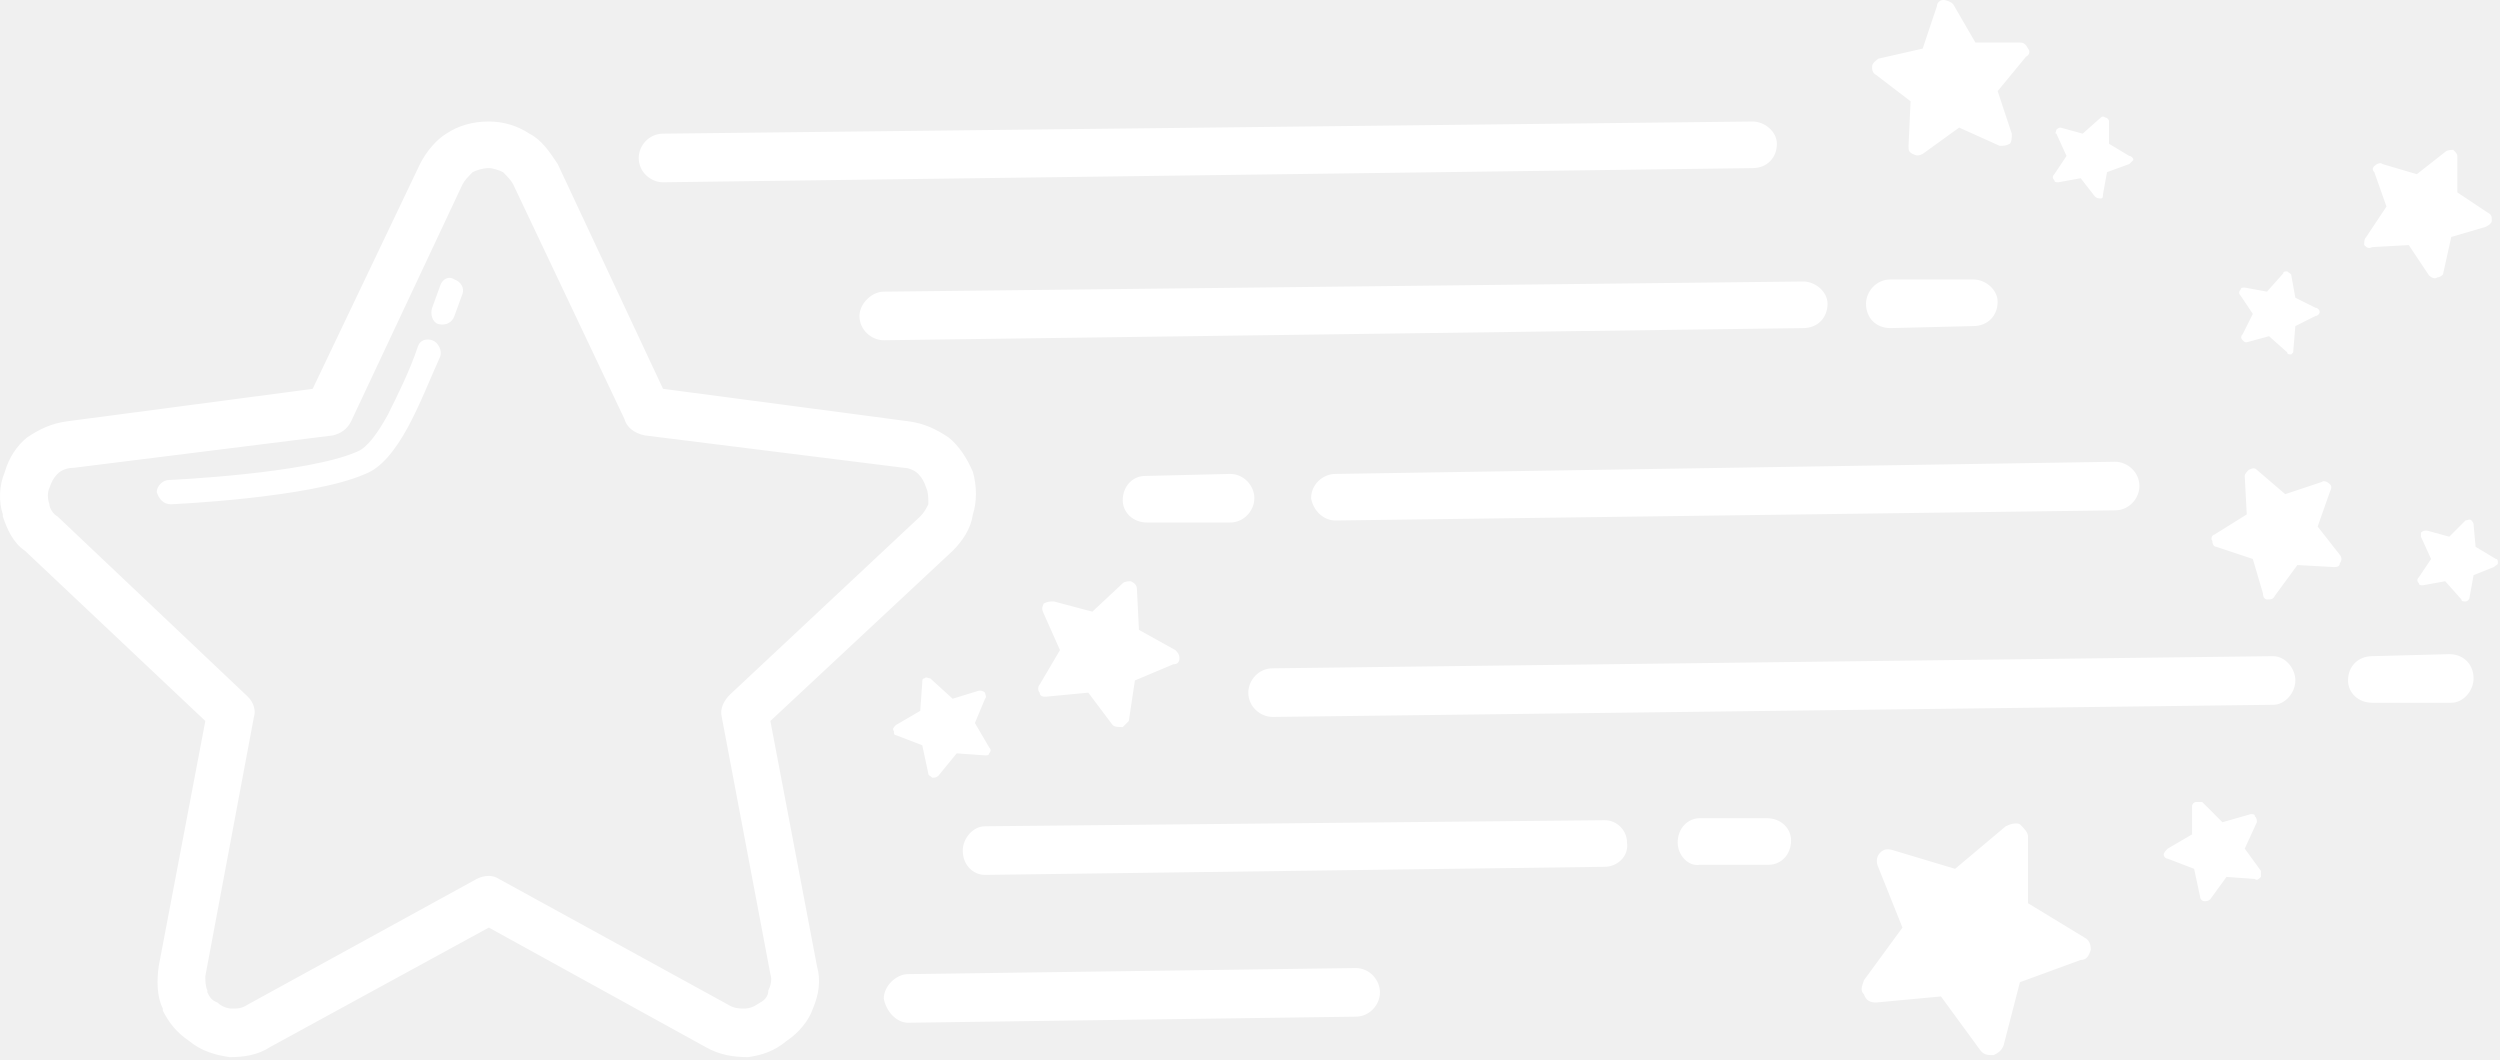
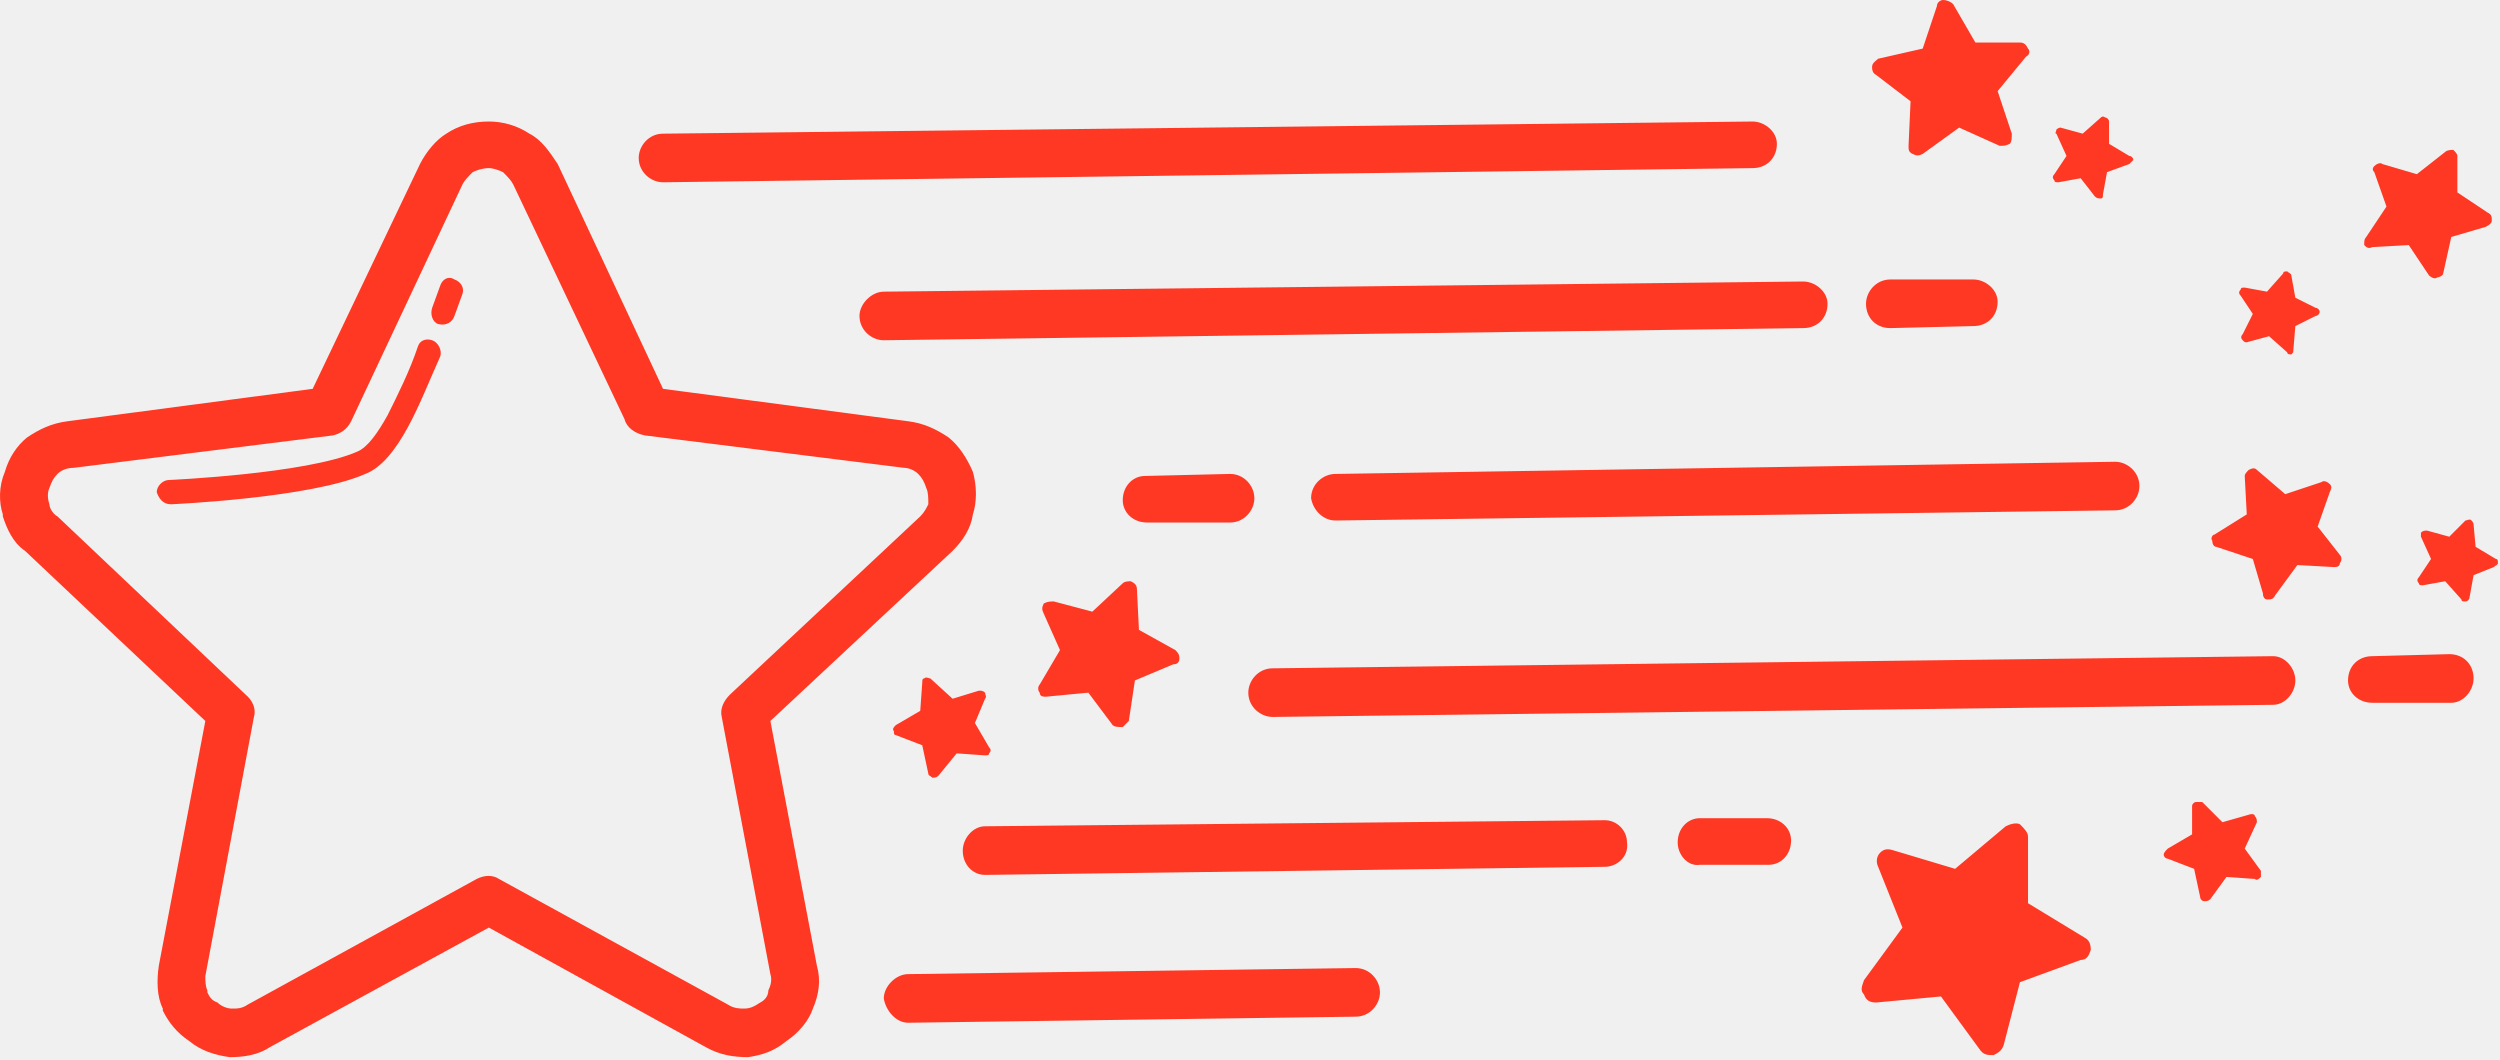
<svg xmlns="http://www.w3.org/2000/svg" width="526px" height="223px" viewBox="0 0 526 223" version="1.1">
  <defs />
  <g id="Page-1" stroke="none" stroke-width="1" fill="none" fill-rule="evenodd">
-     <g id="star" fill="#FFFFFF" fill-rule="nonzero">
-       <path d="M65.785,81.812 L88.366,34.513 C89.651,31.958 91.78,29.396 93.907,28.12 C96.469,26.417 99.45,25.565 102.854,25.565 C105.842,25.565 108.822,26.417 111.383,28.12 C113.938,29.397 115.641,31.958 117.344,34.513 L139.502,81.812 L191.066,88.63 C194.471,89.056 197.025,90.333 199.58,92.035 C201.715,93.746 203.418,96.3 204.695,99.287 C205.547,102.267 205.547,105.672 204.695,108.227 C204.269,111.215 202.566,113.776 200.431,115.905 L162.087,151.694 L171.886,203.25 C172.737,206.229 172.311,209.225 171.034,212.204 C170.182,214.759 168.046,217.314 165.493,219.016 C162.938,221.145 160.383,221.996 157.395,222.422 C154.417,222.422 151.428,221.996 148.448,220.293 L102.852,195.161 L56.832,220.293 C54.277,221.996 51.296,222.422 48.316,222.422 C45.33,221.996 42.35,221.145 39.787,219.016 C37.234,217.314 35.531,215.185 34.254,212.63 L34.254,212.204 C32.976,209.65 32.976,206.229 33.402,203.25 L43.201,151.694 L5.275,115.905 C2.72,114.202 1.443,111.215 0.593,108.653 L0.593,108.227 C-0.258,105.673 -0.258,102.267 1.019,99.287 C1.869,96.3 3.572,93.746 5.701,92.035 C8.255,90.333 10.816,89.056 14.222,88.63 L65.785,81.812 Z M229.832,128.692 L236.224,122.72 C236.65,122.294 237.501,122.294 237.927,122.294 C238.784,122.72 239.21,123.145 239.21,123.996 L239.636,132.525 L247.3,136.782 C247.726,137.208 248.15,137.634 248.15,138.485 C248.15,139.336 247.727,139.762 246.875,139.762 L238.785,143.167 L237.502,151.696 L236.225,152.973 C235.373,152.973 234.522,152.973 234.096,152.547 L228.981,145.735 L220.032,146.587 C219.609,146.587 218.757,146.587 218.757,145.735 C218.331,145.309 218.331,144.457 218.757,144.017 L223.021,136.78 L219.609,129.118 C219.183,128.251 219.183,127.84 219.609,126.974 C220.459,126.548 220.884,126.548 221.736,126.548 L229.832,128.692 Z M193.617,149.566 L194.044,143.608 C194.044,143.168 194.044,142.742 194.47,142.742 C194.895,142.317 195.321,142.742 195.747,142.742 L200.431,147.014 L205.972,145.311 C206.398,145.311 206.831,145.311 207.257,145.737 C207.257,146.162 207.683,146.588 207.257,147.014 L205.12,152.122 L208.108,157.23 C208.534,157.655 208.534,158.081 208.108,158.507 C208.108,158.933 207.682,158.933 207.256,158.933 L201.287,158.507 L197.449,163.204 C197.024,163.63 196.598,163.63 196.172,163.63 C195.746,163.204 195.32,163.204 195.32,162.778 L194.043,156.803 L188.502,154.675 C188.076,154.675 188.076,154.249 188.076,153.823 C187.65,153.398 188.076,152.972 188.502,152.546 L193.617,149.566 Z M461.217,175.55 L461.216,175.55 L461.216,169.59 C461.216,169.164 461.643,168.738 462.068,168.738 L463.345,168.738 L467.601,172.996 L473.568,171.293 C473.994,171.293 474.42,171.293 474.42,171.719 C474.846,172.144 474.846,172.57 474.846,172.996 L472.293,178.545 L475.697,183.228 L475.697,184.505 C475.272,184.931 474.846,185.357 474.42,184.931 L468.453,184.505 L465.047,189.188 C464.622,189.614 464.196,189.614 463.77,189.614 C463.346,189.614 462.92,189.188 462.92,188.762 L461.643,182.802 L456.1,180.673 C455.674,180.673 455.248,180.247 455.248,179.822 C455.248,179.397 455.674,178.971 456.1,178.545 L461.217,175.55 Z M482.941,62.64 L487.207,64.768 C487.633,64.768 488.059,65.194 488.059,65.62 C488.059,66.046 487.633,66.472 487.207,66.472 L482.941,68.608 L482.517,73.716 C482.517,74.142 482.517,74.142 482.091,74.568 C481.665,74.568 481.239,74.568 481.239,74.142 L477.407,70.737 L472.718,72.014 C472.292,72.014 472.292,72.014 471.866,71.588 C471.44,71.162 471.44,70.736 471.866,70.311 L473.993,66.046 L471.44,62.215 C471.006,61.789 471.006,61.363 471.44,60.93 C471.44,60.504 471.866,60.504 472.292,60.504 L476.974,61.363 L480.388,57.524 C480.388,57.098 480.814,57.098 481.24,57.098 C481.666,57.524 482.092,57.524 482.092,57.95 L482.941,62.64 Z M511.494,117.608 L509.365,112.923 L509.365,112.071 C509.79,111.631 510.216,111.631 510.642,111.631 L515.326,112.923 L518.732,109.51 C519.163,109.51 519.589,109.084 520.015,109.51 C520.015,109.51 520.441,109.936 520.441,110.362 L520.867,115.052 L525.133,117.606 C525.559,117.606 525.559,118.032 525.559,118.458 C525.559,118.884 525.134,118.884 524.7,119.31 L520.442,121.013 L519.59,125.696 C519.59,126.122 519.165,126.548 518.733,126.548 C518.307,126.548 517.881,126.548 517.881,126.122 L514.475,122.291 L509.791,123.143 C509.365,123.143 508.939,123.143 508.939,122.717 C508.507,122.292 508.507,121.866 508.939,121.44 L511.494,117.608 Z M434.793,32.81 L432.662,28.119 C432.236,28.119 432.662,27.693 432.662,27.267 C433.088,26.841 433.514,26.841 433.514,26.841 L438.196,28.118 L442.036,24.712 C442.036,24.712 442.462,24.286 442.888,24.712 C443.314,24.712 443.74,25.138 443.74,25.564 L443.74,30.254 L448.004,32.808 C448.43,32.808 448.856,33.234 448.856,33.66 L448.004,34.512 L443.315,36.222 L442.463,40.906 C442.463,41.331 442.462,41.757 442.037,41.757 C441.612,41.757 441.186,41.757 440.76,41.331 L437.774,37.5 L433.09,38.352 C432.664,38.352 432.238,38.352 432.238,37.926 C431.812,37.501 431.812,37.075 432.238,36.649 L434.793,32.81 Z M404.537,10.225 L407.528,1.277 C407.528,0.426 408.379,0 408.805,0 C409.657,0 410.506,0.426 410.932,0.852 L415.623,8.949 L424.996,8.949 C425.847,8.949 426.273,9.374 426.699,10.225 C427.125,10.651 427.125,11.502 426.273,11.928 L420.304,19.172 L423.284,28.12 C423.284,28.971 423.284,29.83 422.858,30.256 C422.006,30.682 421.581,30.682 420.729,30.682 L412.208,26.843 L404.538,32.384 C403.686,32.81 403.261,32.81 402.409,32.384 C401.557,31.958 401.557,31.534 401.557,30.682 L401.983,21.309 L394.739,15.767 C393.887,15.341 393.887,14.49 393.887,14.064 C393.887,13.206 394.738,12.78 395.164,12.354 L404.537,10.225 Z M424.994,206.656 L421.58,219.868 C421.154,221.145 420.303,221.571 419.451,221.997 C418.176,221.997 417.324,221.997 416.472,220.72 L408.376,209.652 L394.737,210.929 C393.46,210.929 392.608,210.503 392.182,209.226 C391.325,208.374 391.756,207.523 392.182,206.231 L400.278,195.163 L395.163,182.377 C394.737,181.525 394.737,180.249 395.589,179.398 C396.441,178.547 397.292,178.546 398.577,178.972 L411.354,182.803 L422.004,173.849 C422.856,173.423 424.141,172.997 424.992,173.423 C425.844,174.274 426.695,175.14 426.695,175.991 L426.695,190.04 L438.621,197.292 C439.48,197.718 439.906,198.569 439.906,199.846 C439.48,201.123 439.047,201.975 437.771,201.975 L424.994,206.656 Z M502.113,43.461 L499.558,36.224 C499.132,35.798 499.132,35.373 499.558,34.94 C499.984,34.514 500.835,34.088 501.261,34.514 L508.505,36.65 L514.472,31.96 C514.898,31.535 515.749,31.535 516.175,31.535 C516.601,31.959 517.027,32.385 517.027,32.811 L517.027,40.482 L523.42,44.739 C524.272,45.165 524.272,45.597 524.272,46.449 C524.272,46.874 523.847,47.3 522.995,47.726 L515.751,49.855 L514.048,57.525 C514.048,57.951 513.197,58.377 512.771,58.377 C512.345,58.803 511.494,58.377 511.068,57.951 L506.804,51.565 L499.134,51.991 C498.283,52.417 497.857,51.991 497.431,51.565 C497.431,50.706 497.431,50.281 497.857,49.855 L502.113,43.461 Z M487.633,110.79 L492.315,116.758 C492.741,117.184 492.741,118.034 492.315,118.46 C492.315,119.312 491.465,119.312 491.04,119.312 L483.368,118.886 L478.686,125.272 C478.26,126.124 477.834,126.124 476.975,126.124 C476.549,126.124 476.123,125.698 476.123,124.847 L473.994,117.61 L466.324,115.056 C465.898,115.056 465.472,114.63 465.472,113.779 C465.046,113.353 465.472,112.487 465.898,112.487 L472.718,108.23 L472.292,100.141 C472.292,99.715 472.718,99.289 473.142,98.857 C473.994,98.431 474.419,98.431 474.845,98.857 L480.814,103.973 L488.484,101.418 C488.91,100.992 489.761,101.418 490.187,101.844 C490.613,102.27 490.613,102.696 490.187,103.547 L487.633,110.79 Z M285.226,213.908 L191.064,215.185 C188.502,215.185 186.373,212.631 185.947,210.077 C185.947,207.522 188.501,204.954 191.064,204.954 L285.226,203.677 C288.214,203.677 290.343,206.231 290.343,208.8 C290.343,211.354 288.214,213.908 285.226,213.908 Z M372.154,181.95 L372.154,181.951 L357.664,181.951 C355.111,182.376 352.982,179.823 352.982,177.268 C352.982,174.273 355.111,172.145 357.664,172.145 L371.728,172.145 C374.708,172.145 376.843,174.273 376.843,176.842 C376.843,179.822 374.709,181.95 372.154,181.95 Z M337.64,182.376 L207.255,184.079 C204.693,184.079 202.564,181.95 202.564,178.971 C202.564,176.416 204.692,173.848 207.255,173.848 L337.64,172.571 C340.195,172.571 342.324,174.699 342.324,177.268 C342.749,180.248 340.195,182.376 337.64,182.376 Z M368.748,35.372 L139.5,38.353 C136.948,38.353 134.385,36.224 134.385,33.237 C134.385,30.684 136.514,28.122 139.5,28.122 L368.748,25.567 C371.302,25.567 373.857,27.695 373.857,30.257 C373.857,33.236 371.728,35.372 368.748,35.372 Z M415.195,68.607 L397.726,69.033 C394.738,69.033 392.609,66.897 392.609,63.917 C392.609,61.364 394.738,58.802 397.726,58.802 L415.195,58.802 C417.749,58.802 420.302,60.929 420.302,63.491 C420.302,66.471 418.175,68.607 415.195,68.607 Z M379.398,69.033 L185.947,71.588 C183.387,71.588 180.832,69.459 180.832,66.472 C180.832,63.918 183.386,61.364 185.947,61.364 L379.398,59.228 C381.958,59.228 384.513,61.363 384.513,63.917 C384.513,66.897 382.384,69.033 379.398,69.033 Z M445.017,107.377 L280.97,109.513 C278.408,109.513 276.279,107.378 275.853,104.823 C275.853,101.844 278.407,99.715 280.97,99.715 L445.017,97.153 C447.577,97.153 450.132,99.289 450.132,102.269 C450.132,104.822 448.003,107.377 445.017,107.377 Z M258.81,109.938 L241.341,109.938 C238.361,109.938 236.226,107.803 236.226,105.248 C236.226,102.269 238.36,100.14 240.915,100.14 L258.81,99.714 C261.79,99.714 263.919,102.268 263.919,104.822 C263.919,107.376 261.79,109.938 258.81,109.938 Z M515.752,147.864 L499.135,147.864 C496.155,147.864 494.026,145.735 494.026,143.166 C494.026,140.187 496.155,138.058 499.135,138.058 L515.326,137.632 C518.306,137.632 520.441,139.761 520.441,142.74 C520.441,145.309 518.307,147.864 515.752,147.864 Z M478.26,148.29 L267.758,150.844 C265.204,150.844 262.643,148.716 262.643,145.736 C262.643,143.167 264.778,140.613 267.758,140.613 L478.26,138.058 C480.815,138.058 482.942,140.612 482.942,143.166 C482.942,145.735 480.815,148.29 478.26,148.29 Z M97.318,61.789 L95.615,66.471 C95.189,67.755 93.904,68.607 92.203,68.181 C90.926,67.755 90.5,66.045 90.926,64.768 L92.629,60.079 C93.052,58.802 94.33,57.95 95.615,58.802 C96.892,59.227 97.744,60.504 97.318,61.789 Z M92.629,74.993 C90.5,79.683 88.363,85.225 85.807,89.908 C83.255,94.599 80.274,98.43 76.86,99.714 C65.358,104.823 35.956,106.1 35.956,106.1 C34.253,106.1 33.402,104.822 32.976,103.546 C32.976,102.268 34.254,100.991 35.531,100.991 C35.531,100.991 64.51,99.713 75.158,95.023 C77.287,94.172 79.424,91.185 81.553,87.353 C83.68,83.096 86.235,77.98 87.938,72.864 C88.363,71.588 89.649,71.162 90.926,71.588 C92.203,72.014 93.053,73.716 92.629,74.993 Z M15.508,98.429 C14.222,98.429 12.945,98.855 12.095,99.713 C11.244,100.564 10.818,101.416 10.394,102.693 C9.968,103.544 9.968,104.821 10.394,106.098 C10.394,106.95 11.243,108.227 12.095,108.653 L52.15,146.586 C53.427,147.864 53.853,149.566 53.427,150.843 L43.202,205.379 C43.202,206.229 43.202,207.521 43.628,208.373 L43.628,208.799 C44.054,209.651 44.48,210.502 45.757,210.928 C46.608,211.779 47.891,212.204 48.743,212.204 C50.02,212.204 50.872,212.204 52.149,211.353 L100.299,184.929 C102.002,184.077 103.704,184.077 104.981,184.929 L153.139,211.353 C154.416,212.204 155.693,212.204 156.543,212.204 C157.82,212.204 158.672,211.78 159.957,210.928 C160.808,210.502 161.66,209.65 161.66,208.373 C162.086,207.521 162.512,206.229 162.086,204.953 L151.854,150.843 C151.428,149.139 152.28,147.437 153.565,146.16 L193.618,108.653 C194.469,107.801 194.895,106.95 195.321,106.098 C195.321,104.821 195.321,103.545 194.895,102.693 C194.469,101.416 194.044,100.565 193.192,99.713 C192.341,98.855 191.065,98.429 190.206,98.429 L135.663,91.611 C133.534,91.185 131.831,89.908 131.405,88.205 L107.969,38.778 C107.543,37.926 106.692,37.075 105.84,36.223 C104.981,35.797 103.704,35.371 102.852,35.371 C101.577,35.371 100.3,35.797 99.448,36.223 C98.596,37.075 97.745,37.926 97.319,38.778 L73.883,88.631 C73.023,90.334 71.746,91.185 70.043,91.611 L15.508,98.429 Z" id="Shape" />
+     <g id="Artboard-3" transform="translate(-26, -276)" fill="#FF3824" fill-rule="nonzero">
+       <path d="M91.785,357.812 L114.366,310.513 C115.651,307.958 117.78,305.396 119.907,304.12 C122.469,302.417 125.45,301.565 128.854,301.565 C131.842,301.565 134.822,302.417 137.383,304.12 C139.938,305.397 141.641,307.958 143.344,310.513 L165.502,357.812 L217.066,364.63 C220.471,365.056 223.025,366.333 225.58,368.035 C227.715,369.746 229.418,372.3 230.695,375.287 C231.547,378.267 231.547,381.672 230.695,384.227 C230.269,387.215 228.566,389.776 226.431,391.905 L188.087,427.694 L197.886,479.25 C198.737,482.229 198.311,485.225 197.034,488.204 C196.182,490.759 194.046,493.314 191.493,495.016 C188.938,497.145 186.383,497.996 183.395,498.422 C180.417,498.422 177.428,497.996 174.448,496.293 L128.852,471.161 L82.832,496.293 C80.277,497.996 77.296,498.422 74.316,498.422 C71.33,497.996 68.35,497.145 65.787,495.016 C63.234,493.314 61.531,491.185 60.254,488.63 L60.254,488.204 C58.976,485.65 58.976,482.229 59.402,479.25 L69.201,427.694 L31.275,391.905 C28.72,390.202 27.443,387.215 26.593,384.653 L26.593,384.227 C25.742,381.673 25.742,378.267 27.019,375.287 C27.869,372.3 29.572,369.746 31.701,368.035 C34.255,366.333 36.816,365.056 40.222,364.63 L91.785,357.812 Z M255.832,404.692 L262.224,398.72 C262.65,398.294 263.501,398.294 263.927,398.294 C264.784,398.72 265.21,399.145 265.21,399.996 L265.636,408.525 L273.3,412.782 C273.726,413.208 274.15,413.634 274.15,414.485 C274.15,415.336 273.727,415.762 272.875,415.762 L264.785,419.167 L263.502,427.696 L262.225,428.973 C261.373,428.973 260.522,428.973 260.096,428.547 L254.981,421.735 L246.032,422.587 C245.609,422.587 244.757,422.587 244.757,421.735 C244.331,421.309 244.331,420.457 244.757,420.017 L249.021,412.78 L245.609,405.118 C245.183,404.251 245.183,403.84 245.609,402.974 C246.459,402.548 246.884,402.548 247.736,402.548 L255.832,404.692 Z M219.617,425.566 L220.044,419.608 C220.044,419.168 220.044,418.742 220.47,418.742 C220.895,418.317 221.321,418.742 221.747,418.742 L226.431,423.014 L231.972,421.311 C232.398,421.311 232.831,421.311 233.257,421.737 C233.257,422.162 233.683,422.588 233.257,423.014 L231.12,428.122 L234.108,433.23 C234.534,433.655 234.534,434.081 234.108,434.507 C234.108,434.933 233.682,434.933 233.256,434.933 L227.287,434.507 L223.449,439.204 C223.024,439.63 222.598,439.63 222.172,439.63 C221.746,439.204 221.32,439.204 221.32,438.778 L220.043,432.803 L214.502,430.675 C214.076,430.675 214.076,430.249 214.076,429.823 C213.65,429.398 214.076,428.972 214.502,428.546 L219.617,425.566 Z M487.217,451.55 L487.216,451.55 L487.216,445.59 C487.216,445.164 487.643,444.738 488.068,444.738 L489.345,444.738 L493.601,448.996 L499.568,447.293 C499.994,447.293 500.42,447.293 500.42,447.719 C500.846,448.144 500.846,448.57 500.846,448.996 L498.293,454.545 L501.697,459.228 L501.697,460.505 C501.272,460.931 500.846,461.357 500.42,460.931 L494.453,460.505 L491.047,465.188 C490.622,465.614 490.196,465.614 489.77,465.614 C489.346,465.614 488.92,465.188 488.92,464.762 L487.643,458.802 L482.1,456.673 C481.674,456.673 481.248,456.247 481.248,455.822 C481.248,455.397 481.674,454.971 482.1,454.545 L487.217,451.55 Z M508.941,338.64 L513.207,340.768 C513.633,340.768 514.059,341.194 514.059,341.62 C514.059,342.046 513.633,342.472 513.207,342.472 L508.941,344.608 L508.517,349.716 C508.517,350.142 508.517,350.142 508.091,350.568 C507.665,350.568 507.239,350.568 507.239,350.142 L503.407,346.737 L498.718,348.014 C498.292,348.014 498.292,348.014 497.866,347.588 C497.44,347.162 497.44,346.736 497.866,346.311 L499.993,342.046 L497.44,338.215 C497.006,337.789 497.006,337.363 497.44,336.93 C497.44,336.504 497.866,336.504 498.292,336.504 L502.974,337.363 L506.388,333.524 C506.388,333.098 506.814,333.098 507.24,333.098 C507.666,333.524 508.092,333.524 508.092,333.95 L508.941,338.64 Z M537.494,393.608 L535.365,388.923 L535.365,388.071 C535.79,387.631 536.216,387.631 536.642,387.631 L541.326,388.923 L544.732,385.51 C545.163,385.51 545.589,385.084 546.015,385.51 C546.015,385.51 546.441,385.936 546.441,386.362 L546.867,391.052 L551.133,393.606 C551.559,393.606 551.559,394.032 551.559,394.458 C551.559,394.884 551.134,394.884 550.7,395.31 L546.442,397.013 L545.59,401.696 C545.59,402.122 545.165,402.548 544.733,402.548 C544.307,402.548 543.881,402.548 543.881,402.122 L540.475,398.291 L535.791,399.143 C535.365,399.143 534.939,399.143 534.939,398.717 C534.507,398.292 534.507,397.866 534.939,397.44 L537.494,393.608 Z M460.793,308.81 L458.662,304.119 C458.236,304.119 458.662,303.693 458.662,303.267 C459.088,302.841 459.514,302.841 459.514,302.841 L464.196,304.118 L468.036,300.712 C468.036,300.712 468.462,300.286 468.888,300.712 C469.314,300.712 469.74,301.138 469.74,301.564 L469.74,306.254 L474.004,308.808 C474.43,308.808 474.856,309.234 474.856,309.66 L474.004,310.512 L469.315,312.222 L468.463,316.906 C468.463,317.331 468.462,317.757 468.037,317.757 C467.612,317.757 467.186,317.757 466.76,317.331 L463.774,313.5 L459.09,314.352 C458.664,314.352 458.238,314.352 458.238,313.926 C457.812,313.501 457.812,313.075 458.238,312.649 L460.793,308.81 Z M430.537,286.225 L433.528,277.277 C433.528,276.426 434.379,276 434.805,276 C435.657,276 436.506,276.426 436.932,276.852 L441.623,284.949 L450.996,284.949 C451.847,284.949 452.273,285.374 452.699,286.225 C453.125,286.651 453.125,287.502 452.273,287.928 L446.304,295.172 L449.284,304.12 C449.284,304.971 449.284,305.83 448.858,306.256 C448.006,306.682 447.581,306.682 446.729,306.682 L438.208,302.843 L430.538,308.384 C429.686,308.81 429.261,308.81 428.409,308.384 C427.557,307.958 427.557,307.534 427.557,306.682 L427.983,297.309 L420.739,291.767 C419.887,291.341 419.887,290.49 419.887,290.064 C419.887,289.206 420.738,288.78 421.164,288.354 L430.537,286.225 Z M450.994,482.656 L447.58,495.868 C447.154,497.145 446.303,497.571 445.451,497.997 C444.176,497.997 443.324,497.997 442.472,496.72 L434.376,485.652 L420.737,486.929 C419.46,486.929 418.608,486.503 418.182,485.226 C417.325,484.374 417.756,483.523 418.182,482.231 L426.278,471.163 L421.163,458.377 C420.737,457.525 420.737,456.249 421.589,455.398 C422.441,454.547 423.292,454.546 424.577,454.972 L437.354,458.803 L448.004,449.849 C448.856,449.423 450.141,448.997 450.992,449.423 C451.844,450.274 452.695,451.14 452.695,451.991 L452.695,466.04 L464.621,473.292 C465.48,473.718 465.906,474.569 465.906,475.846 C465.48,477.123 465.047,477.975 463.771,477.975 L450.994,482.656 Z M528.113,319.461 L525.558,312.224 C525.132,311.798 525.132,311.373 525.558,310.94 C525.984,310.514 526.835,310.088 527.261,310.514 L534.505,312.65 L540.472,307.96 C540.898,307.535 541.749,307.535 542.175,307.535 C542.601,307.959 543.027,308.385 543.027,308.811 L543.027,316.482 L549.42,320.739 C550.272,321.165 550.272,321.597 550.272,322.449 C550.272,322.874 549.847,323.3 548.995,323.726 L541.751,325.855 L540.048,333.525 C540.048,333.951 539.197,334.377 538.771,334.377 C538.345,334.803 537.494,334.377 537.068,333.951 L532.804,327.565 L525.134,327.991 C524.283,328.417 523.857,327.991 523.431,327.565 C523.431,326.706 523.431,326.281 523.857,325.855 L528.113,319.461 Z M513.633,386.79 L518.315,392.758 C518.741,393.184 518.741,394.034 518.315,394.46 C518.315,395.312 517.465,395.312 517.04,395.312 L509.368,394.886 L504.686,401.272 C504.26,402.124 503.834,402.124 502.975,402.124 C502.549,402.124 502.123,401.698 502.123,400.847 L499.994,393.61 L492.324,391.056 C491.898,391.056 491.472,390.63 491.472,389.779 C491.046,389.353 491.472,388.487 491.898,388.487 L498.718,384.23 L498.292,376.141 C498.292,375.715 498.718,375.289 499.142,374.857 C499.994,374.431 500.419,374.431 500.845,374.857 L506.814,379.973 L514.484,377.418 C514.91,376.992 515.761,377.418 516.187,377.844 C516.613,378.27 516.613,378.696 516.187,379.547 L513.633,386.79 Z M311.226,489.908 L217.064,491.185 C214.502,491.185 212.373,488.631 211.947,486.077 C211.947,483.522 214.501,480.954 217.064,480.954 L311.226,479.677 C314.214,479.677 316.343,482.231 316.343,484.8 C316.343,487.354 314.214,489.908 311.226,489.908 Z M398.154,457.95 L398.154,457.951 L383.664,457.951 C381.111,458.376 378.982,455.823 378.982,453.268 C378.982,450.273 381.111,448.145 383.664,448.145 L397.728,448.145 C400.708,448.145 402.843,450.273 402.843,452.842 C402.843,455.822 400.709,457.95 398.154,457.95 Z M363.64,458.376 L233.255,460.079 C230.693,460.079 228.564,457.95 228.564,454.971 C228.564,452.416 230.692,449.848 233.255,449.848 L363.64,448.571 C366.195,448.571 368.324,450.699 368.324,453.268 C368.749,456.248 366.195,458.376 363.64,458.376 Z M394.748,311.372 L165.5,314.353 C162.948,314.353 160.385,312.224 160.385,309.237 C160.385,306.684 162.514,304.122 165.5,304.122 L394.748,301.567 C397.302,301.567 399.857,303.695 399.857,306.257 C399.857,309.236 397.728,311.372 394.748,311.372 Z M441.195,344.607 L423.726,345.033 C420.738,345.033 418.609,342.897 418.609,339.917 C418.609,337.364 420.738,334.802 423.726,334.802 L441.195,334.802 C443.749,334.802 446.302,336.929 446.302,339.491 C446.302,342.471 444.175,344.607 441.195,344.607 Z M405.398,345.033 L211.947,347.588 C209.387,347.588 206.832,345.459 206.832,342.472 C206.832,339.918 209.386,337.364 211.947,337.364 L405.398,335.228 C407.958,335.228 410.513,337.363 410.513,339.917 C410.513,342.897 408.384,345.033 405.398,345.033 Z M471.017,383.377 L306.97,385.513 C304.408,385.513 302.279,383.378 301.853,380.823 C301.853,377.844 304.407,375.715 306.97,375.715 L471.017,373.153 C473.577,373.153 476.132,375.289 476.132,378.269 C476.132,380.822 474.003,383.377 471.017,383.377 Z M284.81,385.938 L267.341,385.938 C264.361,385.938 262.226,383.803 262.226,381.248 C262.226,378.269 264.36,376.14 266.915,376.14 L284.81,375.714 C287.79,375.714 289.919,378.268 289.919,380.822 C289.919,383.376 287.79,385.938 284.81,385.938 Z M541.752,423.864 L525.135,423.864 C522.155,423.864 520.026,421.735 520.026,419.166 C520.026,416.187 522.155,414.058 525.135,414.058 L541.326,413.632 C544.306,413.632 546.441,415.761 546.441,418.74 C546.441,421.309 544.307,423.864 541.752,423.864 Z M504.26,424.29 L293.758,426.844 C291.204,426.844 288.643,424.716 288.643,421.736 C288.643,419.167 290.778,416.613 293.758,416.613 L504.26,414.058 C506.815,414.058 508.942,416.612 508.942,419.166 C508.942,421.735 506.815,424.29 504.26,424.29 Z M123.318,337.789 L121.615,342.471 C121.189,343.755 119.904,344.607 118.203,344.181 C116.926,343.755 116.5,342.045 116.926,340.768 L118.629,336.079 C119.052,334.802 120.33,333.95 121.615,334.802 C122.892,335.227 123.744,336.504 123.318,337.789 Z M118.629,350.993 C116.5,355.683 114.363,361.225 111.807,365.908 C109.255,370.599 106.274,374.43 102.86,375.714 C91.358,380.823 61.956,382.1 61.956,382.1 C60.253,382.1 59.402,380.822 58.976,379.546 C58.976,378.268 60.254,376.991 61.531,376.991 C61.531,376.991 90.51,375.713 101.158,371.023 C103.287,370.172 105.424,367.185 107.553,363.353 C109.68,359.096 112.235,353.98 113.938,348.864 C114.363,347.588 115.649,347.162 116.926,347.588 C118.203,348.014 119.053,349.716 118.629,350.993 Z M41.508,374.429 C40.222,374.429 38.945,374.855 38.095,375.713 C37.244,376.564 36.818,377.416 36.394,378.693 C35.968,379.544 35.968,380.821 36.394,382.098 C36.394,382.95 37.243,384.227 38.095,384.653 L78.15,422.586 C79.427,423.864 79.853,425.566 79.427,426.843 L69.202,481.379 C69.202,482.229 69.202,483.521 69.628,484.373 L69.628,484.799 C70.054,485.651 70.48,486.502 71.757,486.928 C72.608,487.779 73.891,488.204 74.743,488.204 C76.02,488.204 76.872,488.204 78.149,487.353 L126.299,460.929 C128.002,460.077 129.704,460.077 130.981,460.929 L179.139,487.353 C180.416,488.204 181.693,488.204 182.543,488.204 C183.82,488.204 184.672,487.78 185.957,486.928 C186.808,486.502 187.66,485.65 187.66,484.373 C188.086,483.521 188.512,482.229 188.086,480.953 L177.854,426.843 C177.428,425.139 178.28,423.437 179.565,422.16 L219.618,384.653 C220.469,383.801 220.895,382.95 221.321,382.098 C221.321,380.821 221.321,379.545 220.895,378.693 C220.469,377.416 220.044,376.565 219.192,375.713 C218.341,374.855 217.065,374.429 216.206,374.429 L161.663,367.611 C159.534,367.185 157.831,365.908 157.405,364.205 L133.969,314.778 C133.543,313.926 132.692,313.075 131.84,312.223 C130.981,311.797 129.704,311.371 128.852,311.371 C127.577,311.371 126.3,311.797 125.448,312.223 C124.596,313.075 123.745,313.926 123.319,314.778 L99.883,364.631 C99.023,366.334 97.746,367.185 96.043,367.611 L41.508,374.429 Z" id="Shape" />
    </g>
  </g>
</svg>
